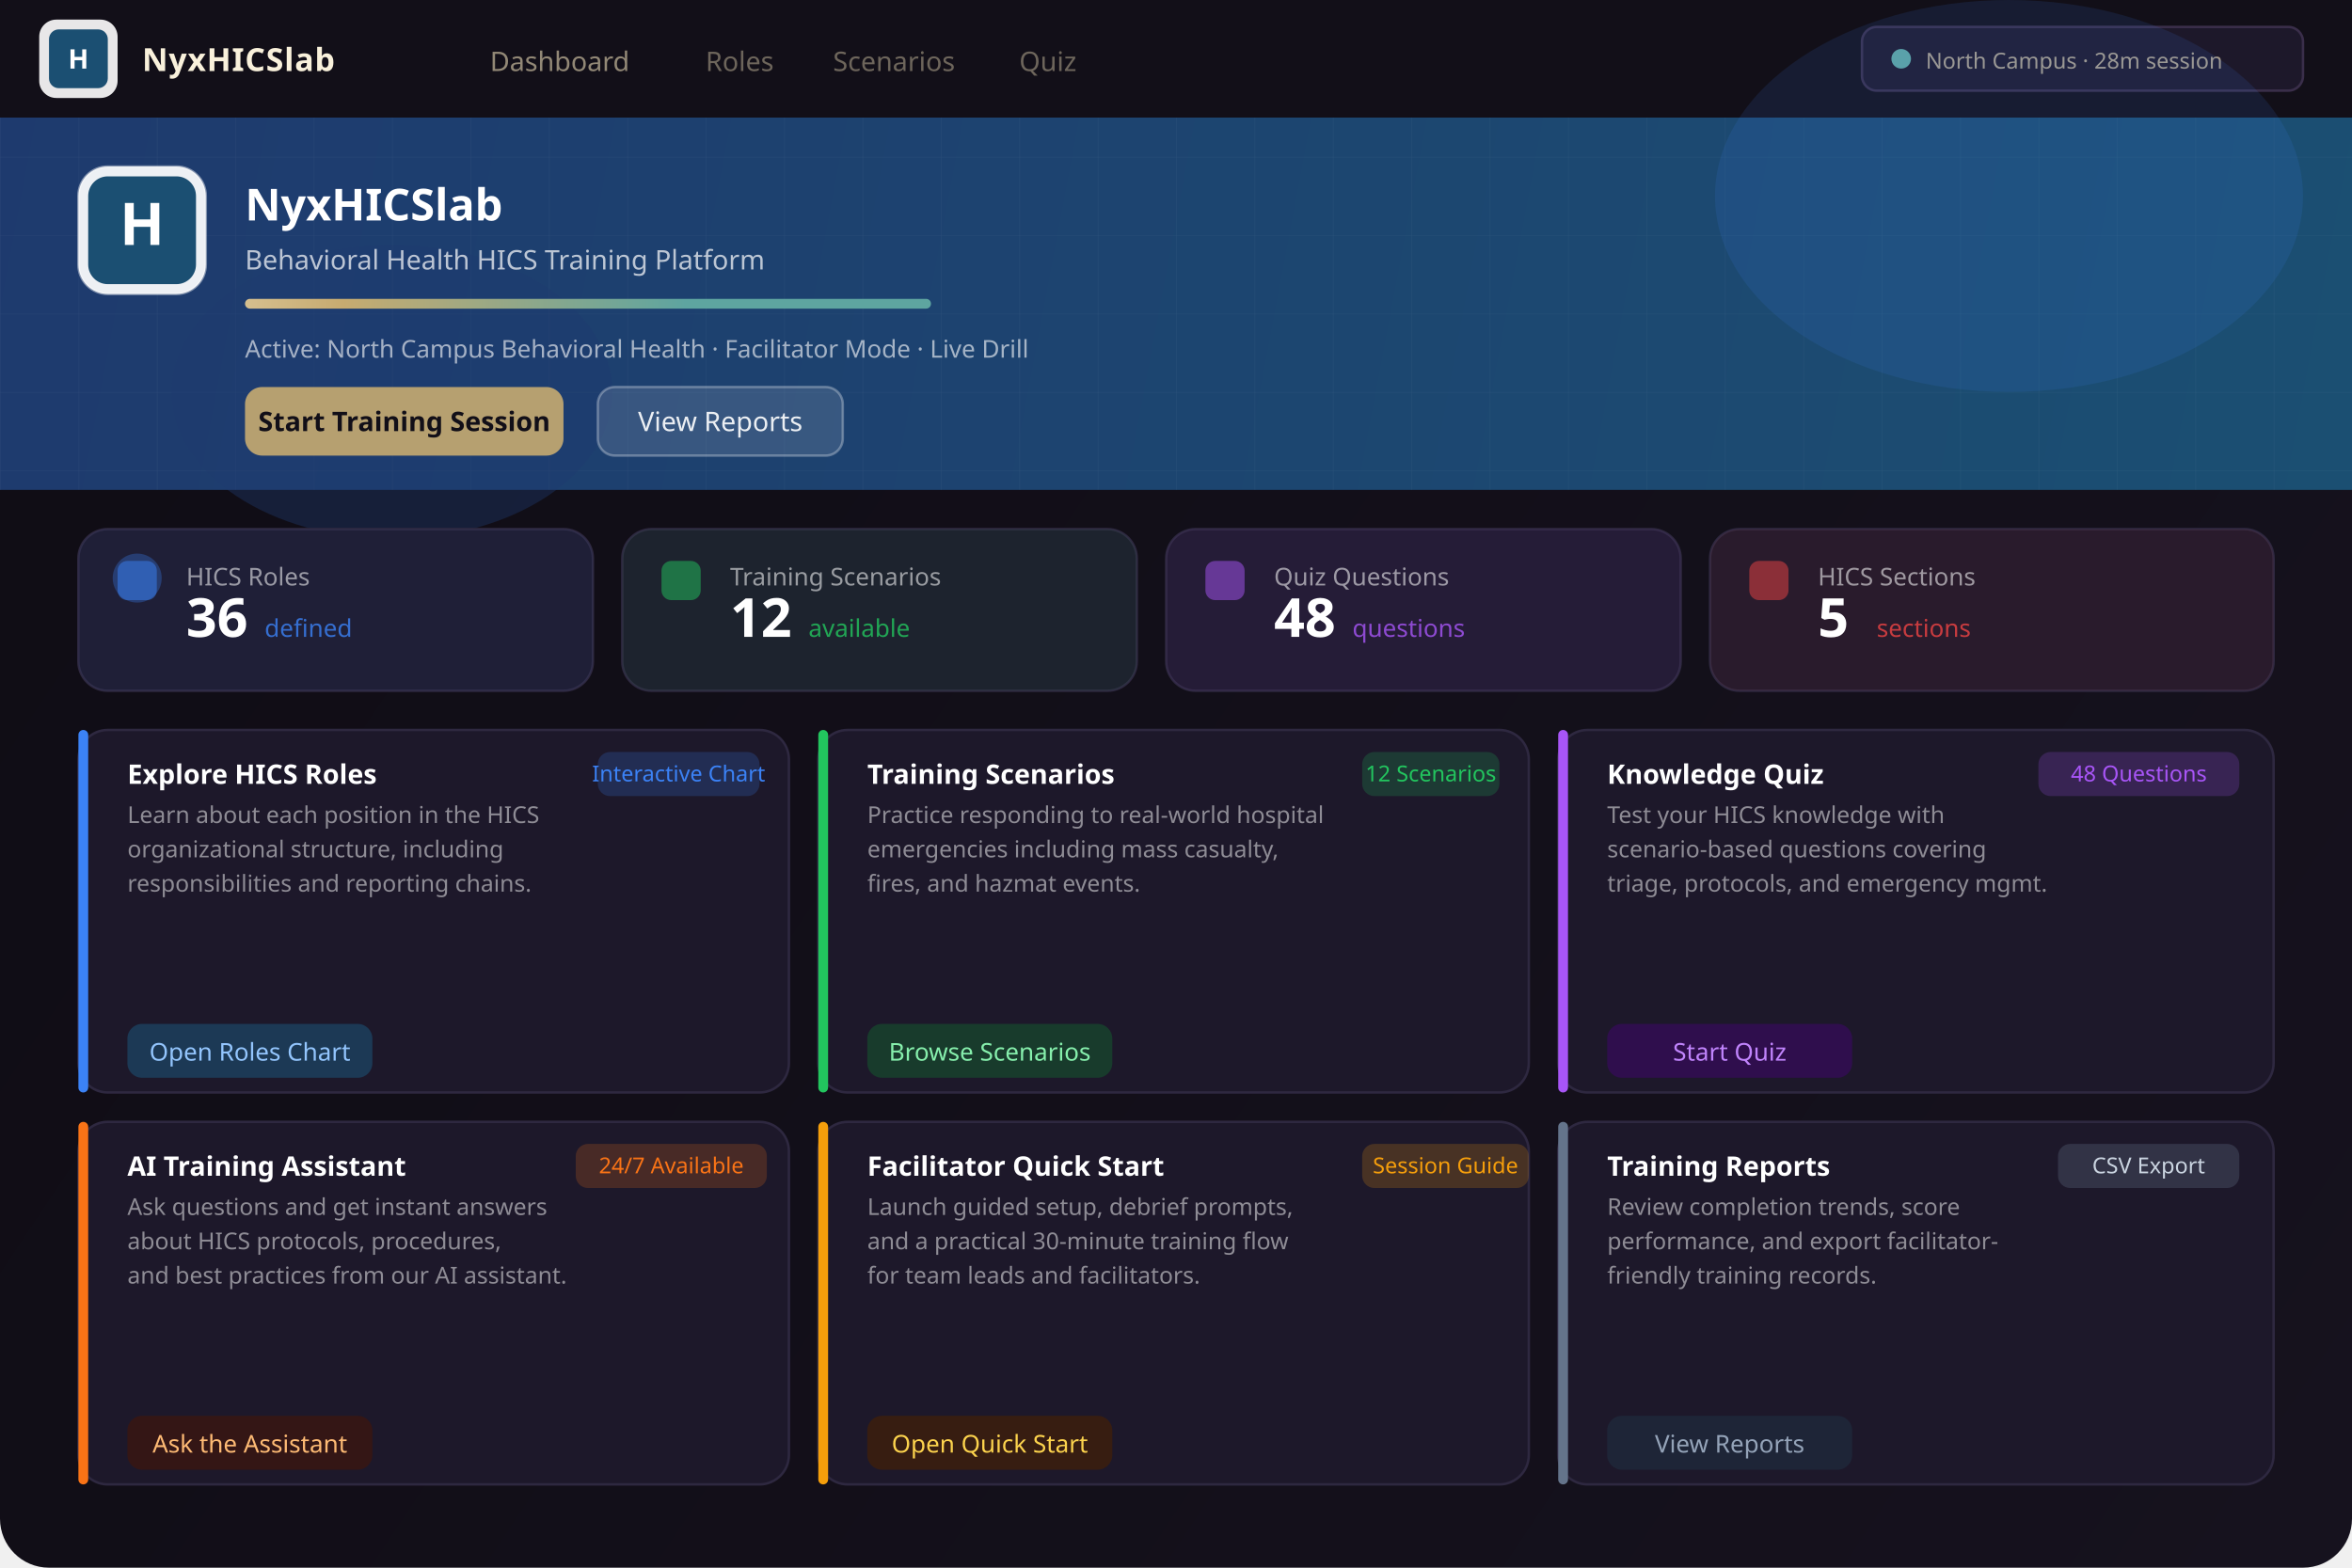
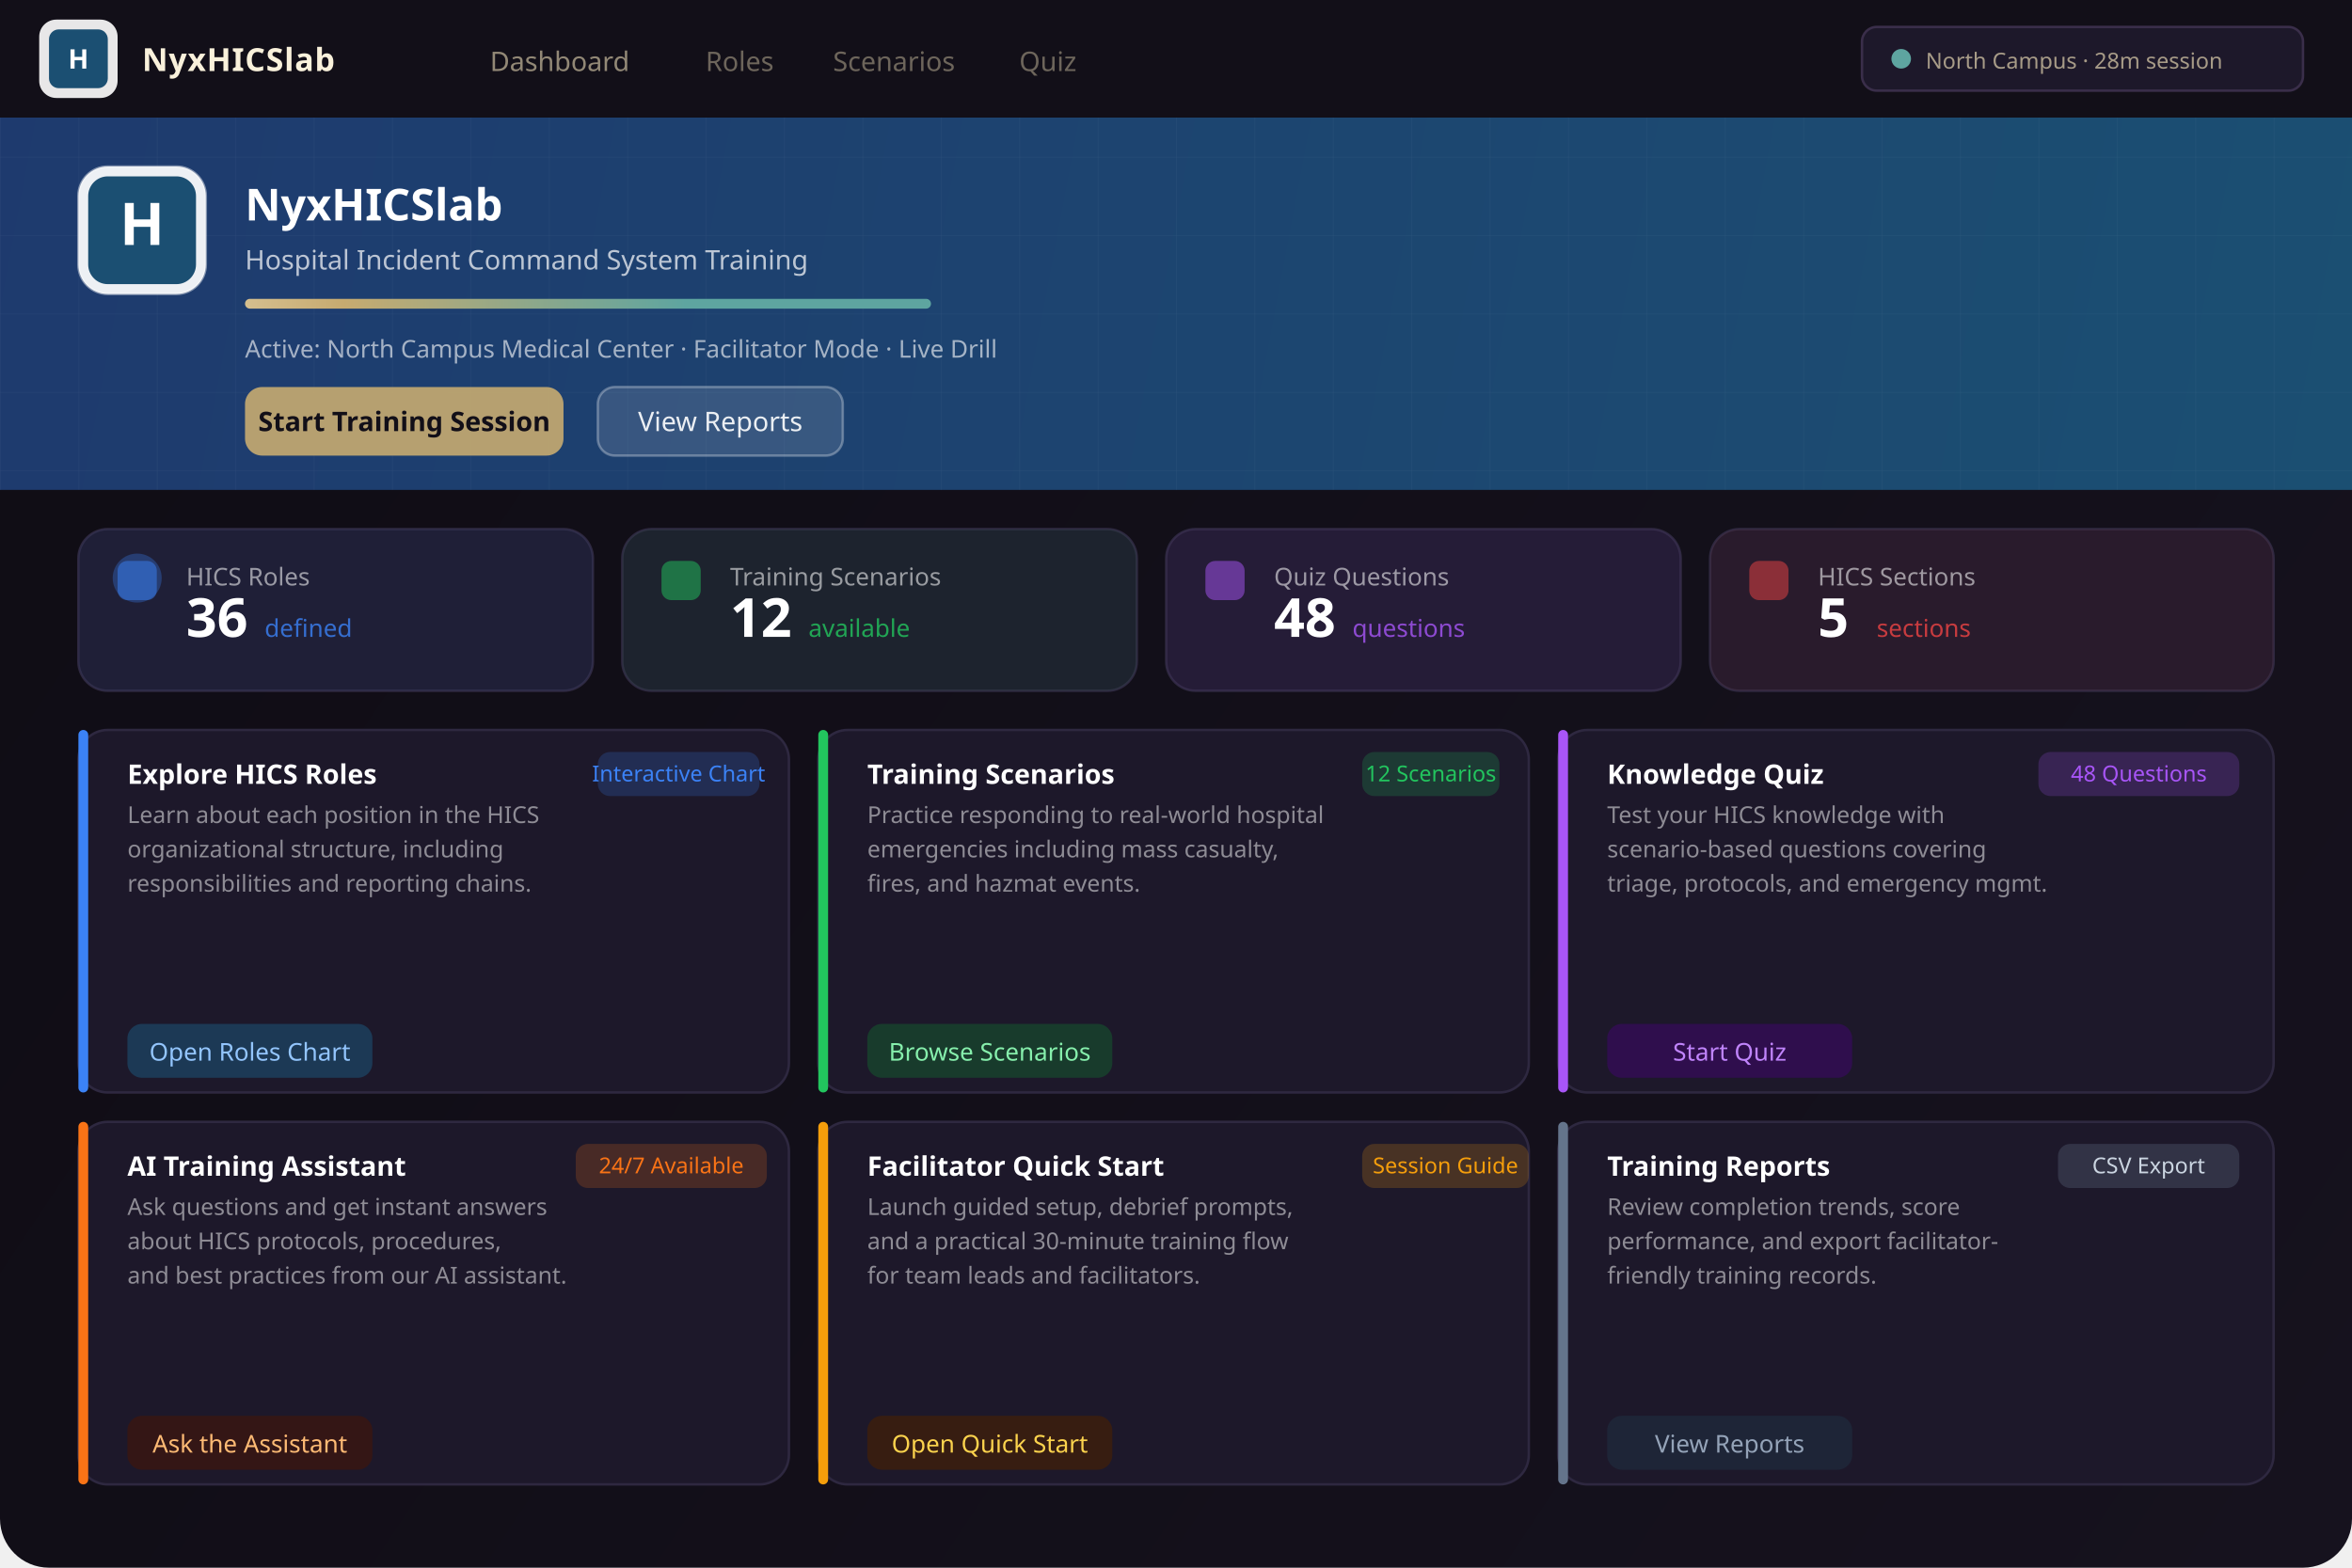
<svg xmlns="http://www.w3.org/2000/svg" width="960" height="640" viewBox="0 0 960 640" fill="none">
  <defs>
    <linearGradient id="shell-bg" x1="0" y1="0" x2="960" y2="640" gradientUnits="userSpaceOnUse">
      <stop stop-color="#0F0C14" />
      <stop offset="1" stop-color="#16121E" />
    </linearGradient>
    <linearGradient id="hero-grad" x1="0" y1="0" x2="960" y2="180" gradientUnits="userSpaceOnUse">
      <stop stop-color="#1E3A6E" />
      <stop offset="1" stop-color="#1B4F72" />
    </linearGradient>
    <linearGradient id="metal-line" x1="0" y1="0" x2="280" y2="0" gradientUnits="userSpaceOnUse">
      <stop stop-color="#F9F1DB" />
      <stop offset="0.5" stop-color="#C7AB70" />
      <stop offset="1" stop-color="#5EA5A0" />
    </linearGradient>
    <linearGradient id="stat-blue" x1="0" y1="0" x2="0" y2="60" gradientUnits="userSpaceOnUse">
      <stop stop-color="#3B82F6" stop-opacity="0.25" />
      <stop offset="1" stop-color="#3B82F6" stop-opacity="0.06" />
    </linearGradient>
    <linearGradient id="stat-green" x1="0" y1="0" x2="0" y2="60" gradientUnits="userSpaceOnUse">
      <stop stop-color="#22C55E" stop-opacity="0.25" />
      <stop offset="1" stop-color="#22C55E" stop-opacity="0.06" />
    </linearGradient>
    <linearGradient id="stat-purple" x1="0" y1="0" x2="0" y2="60" gradientUnits="userSpaceOnUse">
      <stop stop-color="#A855F7" stop-opacity="0.25" />
      <stop offset="1" stop-color="#A855F7" stop-opacity="0.06" />
    </linearGradient>
    <linearGradient id="stat-red" x1="0" y1="0" x2="0" y2="60" gradientUnits="userSpaceOnUse">
      <stop stop-color="#EF4444" stop-opacity="0.25" />
      <stop offset="1" stop-color="#EF4444" stop-opacity="0.06" />
    </linearGradient>
    <pattern id="grid" width="32" height="32" patternUnits="userSpaceOnUse">
      <path d="M 32 0 L 0 0 0 32" fill="none" stroke="white" stroke-width="0.3" stroke-opacity="0.07" />
    </pattern>
  </defs>
  <rect width="960" height="640" rx="20" fill="url(#shell-bg)" />
  <rect width="960" height="48" rx="0" fill="#120F18" />
  <rect width="960" height="1" y="48" fill="#2A2237" />
  <rect x="16" y="8" width="32" height="32" rx="7" fill="white" fill-opacity="0.9" />
  <rect x="20" y="12" width="24" height="24" rx="4" fill="#1B4F72" />
  <text x="32" y="28" text-anchor="middle" font-family="system-ui,sans-serif" font-size="11" font-weight="700" fill="white" letter-spacing="0.5">H</text>
  <text x="58" y="29" font-family="system-ui,sans-serif" font-size="13" font-weight="700" fill="#F9F1DB" letter-spacing="0.3">NyxHICSlab</text>
  <text x="200" y="29" font-family="system-ui,sans-serif" font-size="11" fill="#C9BC9F" fill-opacity="0.7">Dashboard</text>
  <text x="288" y="29" font-family="system-ui,sans-serif" font-size="11" fill="#C9BC9F" fill-opacity="0.5">Roles</text>
  <text x="340" y="29" font-family="system-ui,sans-serif" font-size="11" fill="#C9BC9F" fill-opacity="0.5">Scenarios</text>
  <text x="416" y="29" font-family="system-ui,sans-serif" font-size="11" fill="#C9BC9F" fill-opacity="0.5">Quiz</text>
  <rect x="760" y="11" width="180" height="26" rx="6" fill="#1D182A" stroke="#3A2E4A" stroke-width="1" />
  <circle cx="776" cy="24" r="4" fill="#5EA5A0" />
  <text x="786" y="28" font-family="system-ui,sans-serif" font-size="9" fill="#C9BC9F" fill-opacity="0.8">North Campus · 28m session</text>
  <rect x="0" y="48" width="960" height="152" fill="url(#hero-grad)" />
  <rect x="0" y="48" width="960" height="152" fill="url(#grid)" />
-   <ellipse cx="820" cy="80" rx="120" ry="80" fill="#3B82F6" fill-opacity="0.12" />
-   <ellipse cx="160" cy="160" rx="90" ry="60" fill="#1E3A6E" fill-opacity="0.4" />
  <rect x="32" y="68" width="52" height="52" rx="12" fill="white" fill-opacity="0.92" stroke="white" stroke-opacity="0.45" />
  <rect x="36" y="72" width="44" height="44" rx="8" fill="#1B4F72" />
  <text x="58" y="100" text-anchor="middle" font-family="system-ui,sans-serif" font-size="24" font-weight="800" fill="white">H</text>
  <text x="100" y="90" font-family="system-ui,sans-serif" font-size="18" font-weight="700" fill="white">NyxHICSlab</text>
-   <text x="100" y="110" font-family="system-ui,sans-serif" font-size="11" fill="white" fill-opacity="0.7">Behavioral Health HICS Training Platform</text>
+   <text x="100" y="110" font-family="system-ui,sans-serif" font-size="11" fill="white" fill-opacity="0.7">Hospital Incident Command System Training</text>
  <rect x="100" y="122" width="280" height="4" rx="2" fill="url(#metal-line)" />
-   <text x="100" y="146" font-family="system-ui,sans-serif" font-size="10" fill="white" fill-opacity="0.6">Active: North Campus Behavioral Health  ·  Facilitator Mode  ·  Live Drill</text>
+   <text x="100" y="146" font-family="system-ui,sans-serif" font-size="10" fill="white" fill-opacity="0.6">Active: North Campus Medical Center  ·  Facilitator Mode  ·  Live Drill</text>
  <rect x="100" y="158" width="130" height="28" rx="7" fill="#C7AB70" fill-opacity="0.9" />
  <text x="165" y="176" text-anchor="middle" font-family="system-ui,sans-serif" font-size="11" font-weight="600" fill="#120F18">Start Training Session</text>
  <rect x="244" y="158" width="100" height="28" rx="7" fill="white" fill-opacity="0.12" stroke="white" stroke-opacity="0.3" stroke-width="1" />
  <text x="294" y="176" text-anchor="middle" font-family="system-ui,sans-serif" font-size="11" fill="white" fill-opacity="0.9">View Reports</text>
  <rect x="32" y="216" width="210" height="66" rx="12" fill="#1D182A" stroke="#2E2840" stroke-width="1" />
  <rect x="32" y="216" width="210" height="66" rx="12" fill="url(#stat-blue)" />
  <circle cx="56" cy="236" r="10" fill="#3B82F6" fill-opacity="0.3" />
  <rect x="48" y="229" width="16" height="16" rx="4" fill="#3B82F6" fill-opacity="0.5" />
  <text x="76" y="239" font-family="system-ui,sans-serif" font-size="10" fill="white" fill-opacity="0.55">HICS Roles</text>
  <text x="76" y="260" font-family="system-ui,sans-serif" font-size="22" font-weight="700" fill="white">36</text>
  <text x="108" y="260" font-family="system-ui,sans-serif" font-size="10" fill="#3B82F6" fill-opacity="0.8">defined</text>
  <rect x="254" y="216" width="210" height="66" rx="12" fill="#1D182A" stroke="#2E2840" stroke-width="1" />
  <rect x="254" y="216" width="210" height="66" rx="12" fill="url(#stat-green)" />
  <rect x="270" y="229" width="16" height="16" rx="4" fill="#22C55E" fill-opacity="0.5" />
  <text x="298" y="239" font-family="system-ui,sans-serif" font-size="10" fill="white" fill-opacity="0.55">Training Scenarios</text>
  <text x="298" y="260" font-family="system-ui,sans-serif" font-size="22" font-weight="700" fill="white">12</text>
  <text x="330" y="260" font-family="system-ui,sans-serif" font-size="10" fill="#22C55E" fill-opacity="0.8">available</text>
  <rect x="476" y="216" width="210" height="66" rx="12" fill="#1D182A" stroke="#2E2840" stroke-width="1" />
  <rect x="476" y="216" width="210" height="66" rx="12" fill="url(#stat-purple)" />
  <rect x="492" y="229" width="16" height="16" rx="4" fill="#A855F7" fill-opacity="0.5" />
  <text x="520" y="239" font-family="system-ui,sans-serif" font-size="10" fill="white" fill-opacity="0.55">Quiz Questions</text>
  <text x="520" y="260" font-family="system-ui,sans-serif" font-size="22" font-weight="700" fill="white">48</text>
  <text x="552" y="260" font-family="system-ui,sans-serif" font-size="10" fill="#A855F7" fill-opacity="0.8">questions</text>
  <rect x="698" y="216" width="230" height="66" rx="12" fill="#1D182A" stroke="#2E2840" stroke-width="1" />
  <rect x="698" y="216" width="230" height="66" rx="12" fill="url(#stat-red)" />
  <rect x="714" y="229" width="16" height="16" rx="4" fill="#EF4444" fill-opacity="0.5" />
  <text x="742" y="239" font-family="system-ui,sans-serif" font-size="10" fill="white" fill-opacity="0.55">HICS Sections</text>
  <text x="742" y="260" font-family="system-ui,sans-serif" font-size="22" font-weight="700" fill="white">5</text>
  <text x="766" y="260" font-family="system-ui,sans-serif" font-size="10" fill="#EF4444" fill-opacity="0.8">sections</text>
  <rect x="32" y="298" width="290" height="148" rx="12" fill="#1D182A" stroke="#2E2840" stroke-width="1" />
  <rect x="32" y="298" width="4" height="148" rx="2" fill="#3B82F6" />
  <text x="52" y="320" font-family="system-ui,sans-serif" font-size="11" font-weight="700" fill="white">Explore HICS Roles</text>
  <rect x="244" y="307" width="66" height="18" rx="5" fill="#3B82F6" fill-opacity="0.2" />
  <text x="277" y="319" text-anchor="middle" font-family="system-ui,sans-serif" font-size="9" fill="#3B82F6">Interactive Chart</text>
  <text x="52" y="336" font-family="system-ui,sans-serif" font-size="9.5" fill="white" fill-opacity="0.5">Learn about each position in the HICS</text>
  <text x="52" y="350" font-family="system-ui,sans-serif" font-size="9.5" fill="white" fill-opacity="0.5">organizational structure, including</text>
  <text x="52" y="364" font-family="system-ui,sans-serif" font-size="9.5" fill="white" fill-opacity="0.5">responsibilities and reporting chains.</text>
  <rect x="52" y="418" width="100" height="22" rx="6" fill="#1B4F72" fill-opacity="0.6" />
  <text x="102" y="433" text-anchor="middle" font-family="system-ui,sans-serif" font-size="10" fill="#93C5FD">Open Roles Chart</text>
  <rect x="334" y="298" width="290" height="148" rx="12" fill="#1D182A" stroke="#2E2840" stroke-width="1" />
  <rect x="334" y="298" width="4" height="148" rx="2" fill="#22C55E" />
  <text x="354" y="320" font-family="system-ui,sans-serif" font-size="11" font-weight="700" fill="white">Training Scenarios</text>
  <rect x="556" y="307" width="56" height="18" rx="5" fill="#22C55E" fill-opacity="0.2" />
  <text x="584" y="319" text-anchor="middle" font-family="system-ui,sans-serif" font-size="9" fill="#22C55E">12 Scenarios</text>
  <text x="354" y="336" font-family="system-ui,sans-serif" font-size="9.5" fill="white" fill-opacity="0.5">Practice responding to real-world hospital</text>
  <text x="354" y="350" font-family="system-ui,sans-serif" font-size="9.5" fill="white" fill-opacity="0.5">emergencies including mass casualty,</text>
  <text x="354" y="364" font-family="system-ui,sans-serif" font-size="9.5" fill="white" fill-opacity="0.5">fires, and hazmat events.</text>
  <rect x="354" y="418" width="100" height="22" rx="6" fill="#14532D" fill-opacity="0.6" />
  <text x="404" y="433" text-anchor="middle" font-family="system-ui,sans-serif" font-size="10" fill="#86EFAC">Browse Scenarios</text>
  <rect x="636" y="298" width="292" height="148" rx="12" fill="#1D182A" stroke="#2E2840" stroke-width="1" />
  <rect x="636" y="298" width="4" height="148" rx="2" fill="#A855F7" />
  <text x="656" y="320" font-family="system-ui,sans-serif" font-size="11" font-weight="700" fill="white">Knowledge Quiz</text>
  <rect x="832" y="307" width="82" height="18" rx="5" fill="#A855F7" fill-opacity="0.2" />
  <text x="873" y="319" text-anchor="middle" font-family="system-ui,sans-serif" font-size="9" fill="#A855F7">48 Questions</text>
  <text x="656" y="336" font-family="system-ui,sans-serif" font-size="9.5" fill="white" fill-opacity="0.5">Test your HICS knowledge with</text>
  <text x="656" y="350" font-family="system-ui,sans-serif" font-size="9.5" fill="white" fill-opacity="0.5">scenario-based questions covering</text>
  <text x="656" y="364" font-family="system-ui,sans-serif" font-size="9.5" fill="white" fill-opacity="0.5">triage, protocols, and emergency mgmt.</text>
  <rect x="656" y="418" width="100" height="22" rx="6" fill="#3B0764" fill-opacity="0.6" />
  <text x="706" y="433" text-anchor="middle" font-family="system-ui,sans-serif" font-size="10" fill="#C084FC">Start Quiz</text>
  <rect x="32" y="458" width="290" height="148" rx="12" fill="#1D182A" stroke="#2E2840" stroke-width="1" />
  <rect x="32" y="458" width="4" height="148" rx="2" fill="#F97316" />
  <text x="52" y="480" font-family="system-ui,sans-serif" font-size="11" font-weight="700" fill="white">AI Training Assistant</text>
  <rect x="235" y="467" width="78" height="18" rx="5" fill="#F97316" fill-opacity="0.2" />
  <text x="274" y="479" text-anchor="middle" font-family="system-ui,sans-serif" font-size="9" fill="#F97316">24/7 Available</text>
  <text x="52" y="496" font-family="system-ui,sans-serif" font-size="9.5" fill="white" fill-opacity="0.5">Ask questions and get instant answers</text>
  <text x="52" y="510" font-family="system-ui,sans-serif" font-size="9.5" fill="white" fill-opacity="0.5">about HICS protocols, procedures,</text>
  <text x="52" y="524" font-family="system-ui,sans-serif" font-size="9.5" fill="white" fill-opacity="0.5">and best practices from our AI assistant.</text>
  <rect x="52" y="578" width="100" height="22" rx="6" fill="#431407" fill-opacity="0.6" />
  <text x="102" y="593" text-anchor="middle" font-family="system-ui,sans-serif" font-size="10" fill="#FDBA74">Ask the Assistant</text>
  <rect x="334" y="458" width="290" height="148" rx="12" fill="#1D182A" stroke="#2E2840" stroke-width="1" />
  <rect x="334" y="458" width="4" height="148" rx="2" fill="#F59E0B" />
  <text x="354" y="480" font-family="system-ui,sans-serif" font-size="11" font-weight="700" fill="white">Facilitator Quick Start</text>
  <rect x="556" y="467" width="68" height="18" rx="5" fill="#F59E0B" fill-opacity="0.2" />
  <text x="590" y="479" text-anchor="middle" font-family="system-ui,sans-serif" font-size="9" fill="#F59E0B">Session Guide</text>
  <text x="354" y="496" font-family="system-ui,sans-serif" font-size="9.5" fill="white" fill-opacity="0.5">Launch guided setup, debrief prompts,</text>
  <text x="354" y="510" font-family="system-ui,sans-serif" font-size="9.5" fill="white" fill-opacity="0.5">and a practical 30-minute training flow</text>
  <text x="354" y="524" font-family="system-ui,sans-serif" font-size="9.5" fill="white" fill-opacity="0.5">for team leads and facilitators.</text>
  <rect x="354" y="578" width="100" height="22" rx="6" fill="#422006" fill-opacity="0.7" />
  <text x="404" y="593" text-anchor="middle" font-family="system-ui,sans-serif" font-size="10" fill="#FCD34D">Open Quick Start</text>
  <rect x="636" y="458" width="292" height="148" rx="12" fill="#1D182A" stroke="#2E2840" stroke-width="1" />
  <rect x="636" y="458" width="4" height="148" rx="2" fill="#64748B" />
  <text x="656" y="480" font-family="system-ui,sans-serif" font-size="11" font-weight="700" fill="white">Training Reports</text>
  <rect x="840" y="467" width="74" height="18" rx="5" fill="#64748B" fill-opacity="0.3" />
  <text x="877" y="479" text-anchor="middle" font-family="system-ui,sans-serif" font-size="9" fill="#CBD5E1">CSV Export</text>
  <text x="656" y="496" font-family="system-ui,sans-serif" font-size="9.5" fill="white" fill-opacity="0.5">Review completion trends, score</text>
  <text x="656" y="510" font-family="system-ui,sans-serif" font-size="9.5" fill="white" fill-opacity="0.5">performance, and export facilitator-</text>
  <text x="656" y="524" font-family="system-ui,sans-serif" font-size="9.5" fill="white" fill-opacity="0.5">friendly training records.</text>
  <rect x="656" y="578" width="100" height="22" rx="6" fill="#1E293B" fill-opacity="0.8" />
  <text x="706" y="593" text-anchor="middle" font-family="system-ui,sans-serif" font-size="10" fill="#94A3B8">View Reports</text>
</svg>
